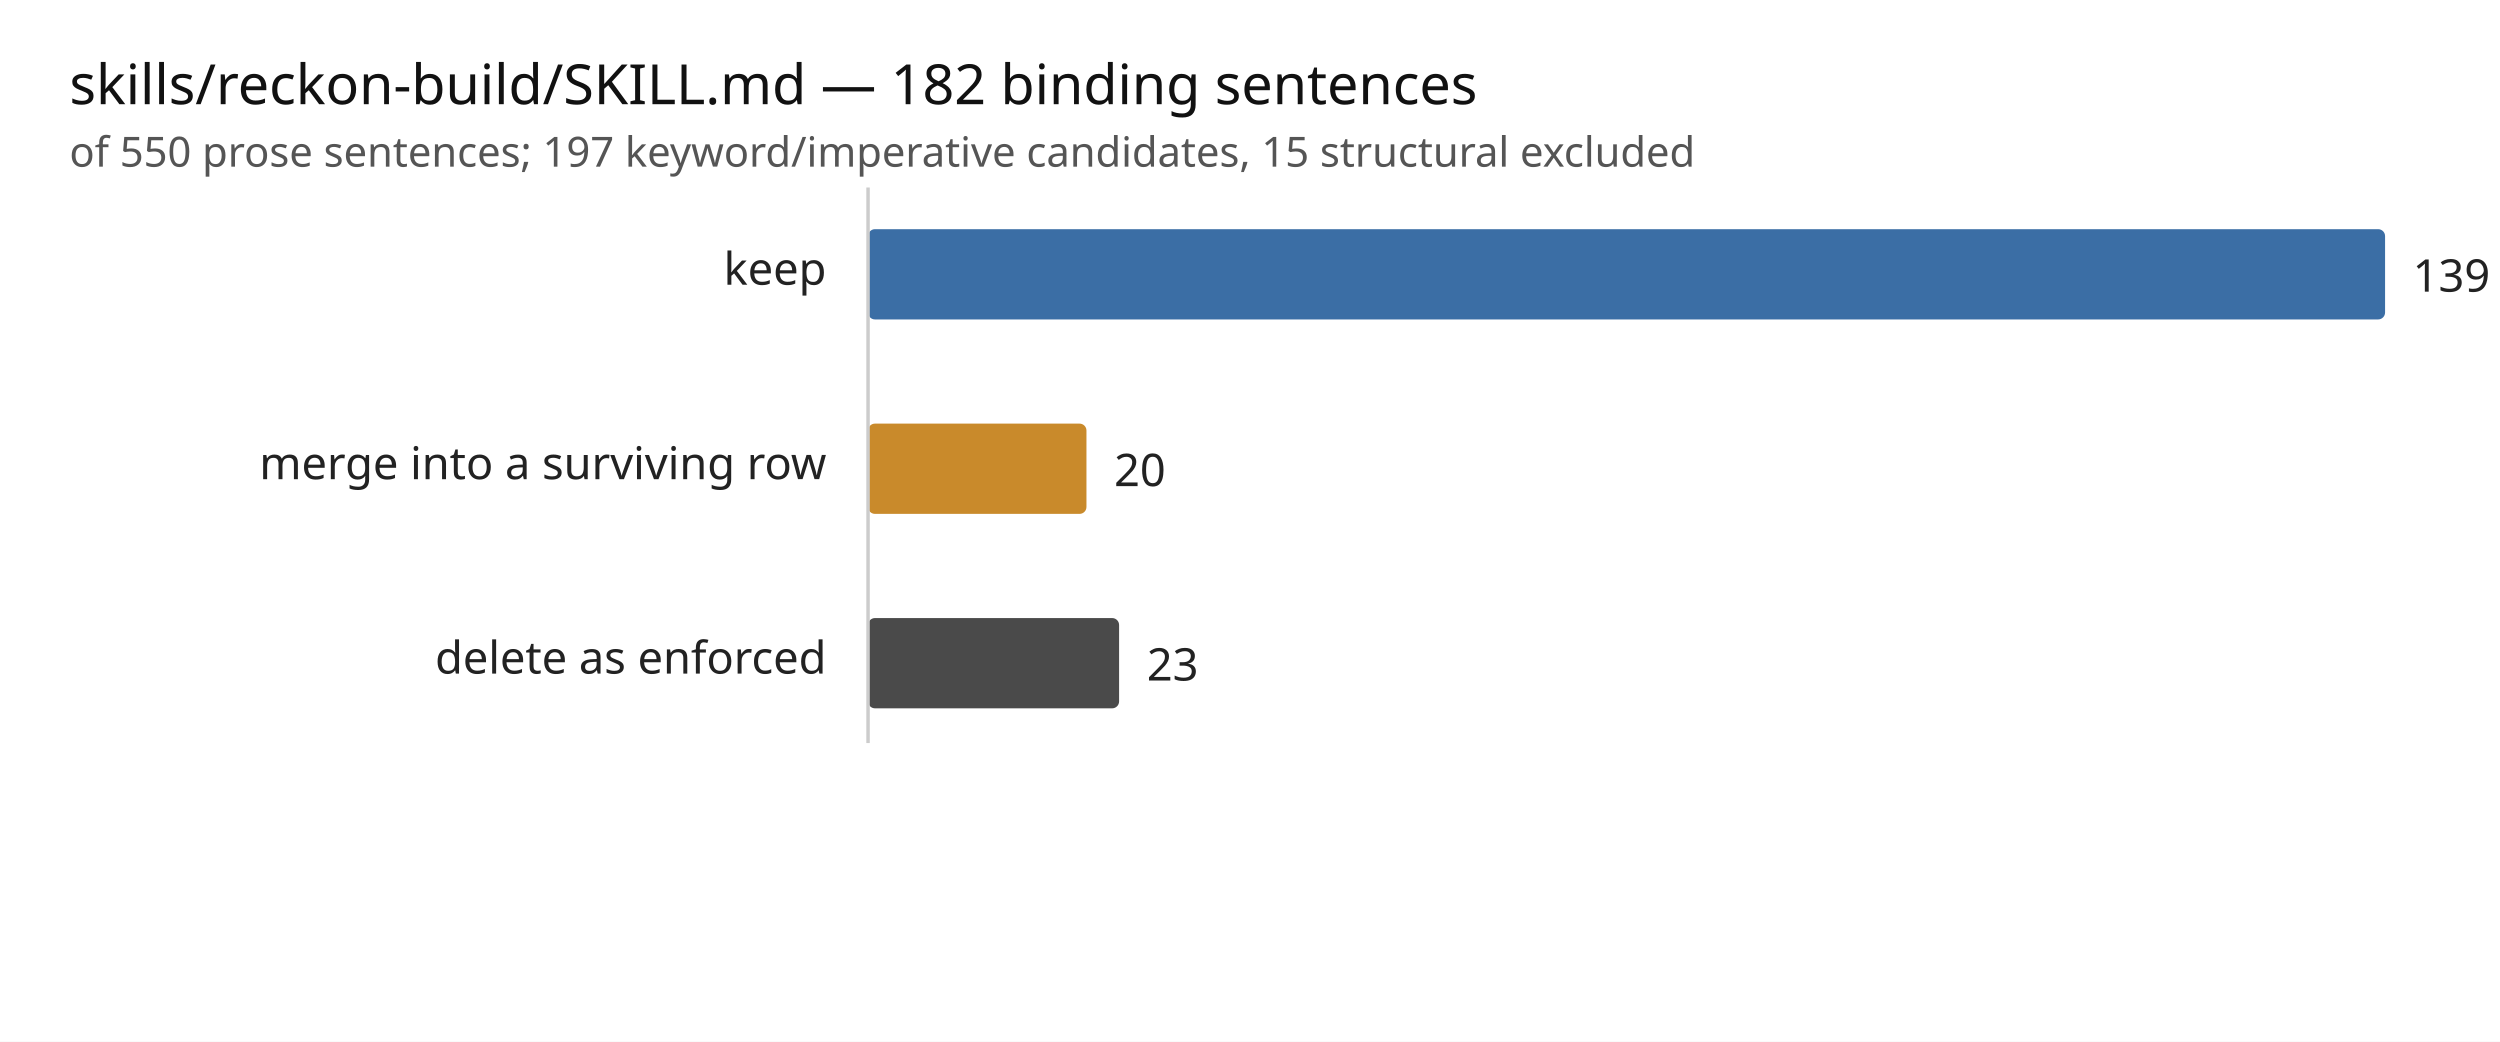
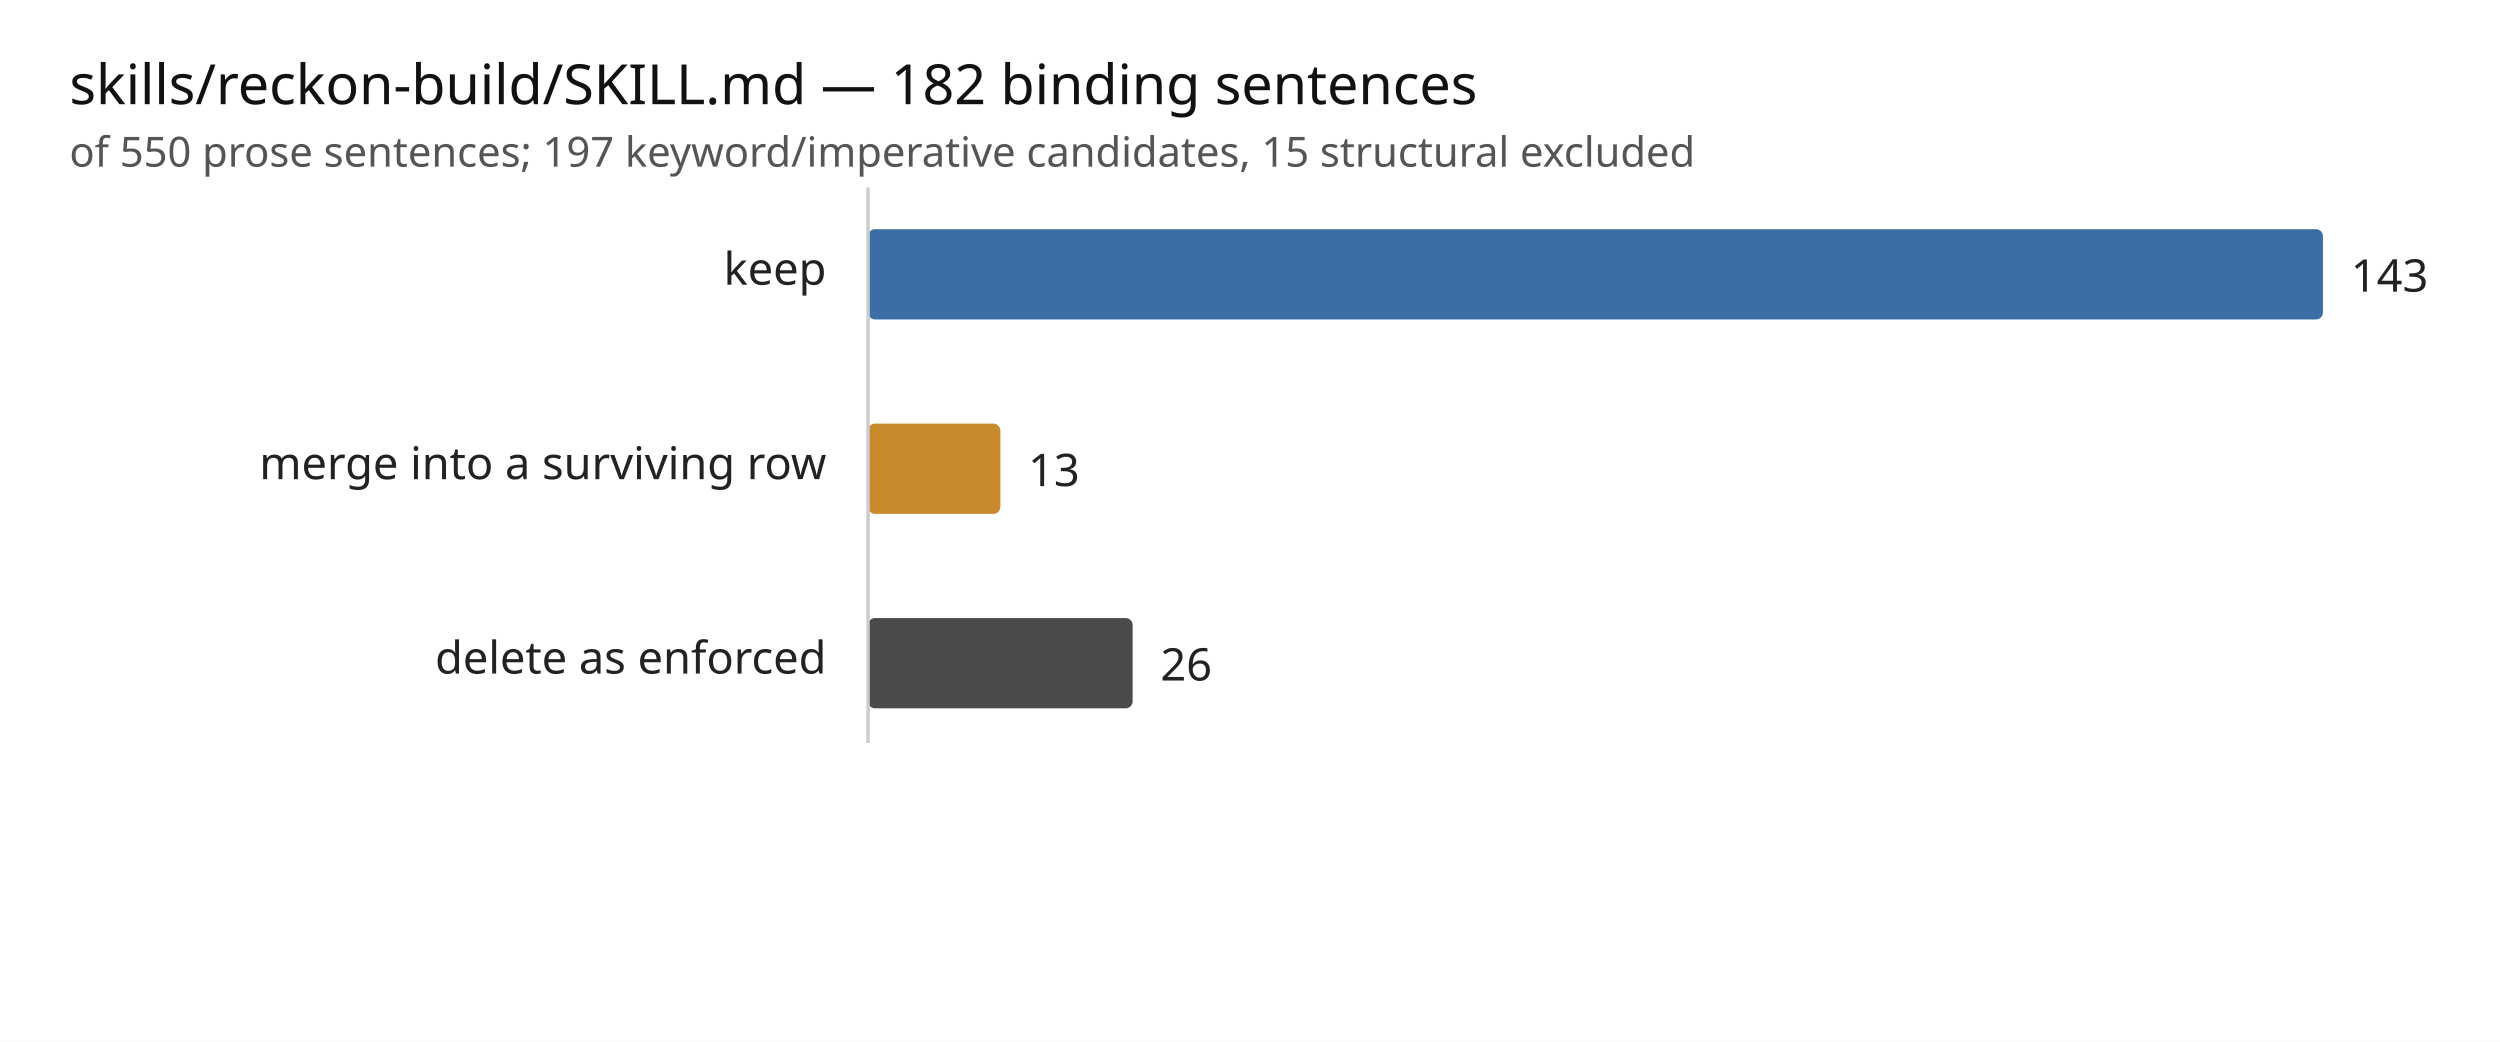
- <svg xmlns="http://www.w3.org/2000/svg" width="720" height="300" viewBox="0 0 720 300" role="img" aria-label="Binding-sentence dispositions">
+ <svg xmlns="http://www.w3.org/2000/svg" width="720" height="300" viewBox="0 0 720 300" role="img" aria-label="Binding-sentence dispositions: keep 143, merge 13, delete as enforced 26, over 182 rows">
  <rect width="720" height="300" fill="#ffffff" />
  <text x="20" y="30" font-family="sans-serif" font-size="16" fill="#111">skills/reckon-build/SKILL.md — 182 binding sentences</text>
  <text x="20" y="48" font-family="sans-serif" font-size="12" fill="#555">of 550 prose sentences; 197 keyword/imperative candidates, 15 structural excluded</text>
  <text x="238" y="82" text-anchor="end" font-family="sans-serif" font-size="13" fill="#222">keep</text>
-   <rect x="250" y="66" width="436.9" height="26" fill="#3b6ea5" rx="2" />
-   <text x="694.857" y="84" font-family="sans-serif" font-size="13" fill="#222">139</text>
+   <rect x="250" y="66" width="419.0" height="26" fill="#3b6ea5" rx="2" />
+   <text x="677.048" y="84" font-family="sans-serif" font-size="13" fill="#222">143</text>
  <text x="238" y="138" text-anchor="end" font-family="sans-serif" font-size="13" fill="#222">merge into a surviving row</text>
-   <rect x="250" y="122" width="62.9" height="26" fill="#c98a2b" rx="2" />
-   <text x="320.857" y="140" font-family="sans-serif" font-size="13" fill="#222">20</text>
+   <rect x="250" y="122" width="38.1" height="26" fill="#c98a2b" rx="2" />
+   <text x="296.095" y="140" font-family="sans-serif" font-size="13" fill="#222">13</text>
  <text x="238" y="194" text-anchor="end" font-family="sans-serif" font-size="13" fill="#222">delete as enforced</text>
-   <rect x="250" y="178" width="72.3" height="26" fill="#4a4a4a" rx="2" />
-   <text x="330.286" y="196" font-family="sans-serif" font-size="13" fill="#222">23</text>
+   <rect x="250" y="178" width="76.2" height="26" fill="#4a4a4a" rx="2" />
+   <text x="334.19" y="196" font-family="sans-serif" font-size="13" fill="#222">26</text>
  <line x1="250" y1="54" x2="250" y2="214" stroke="#ccc" />
</svg>
